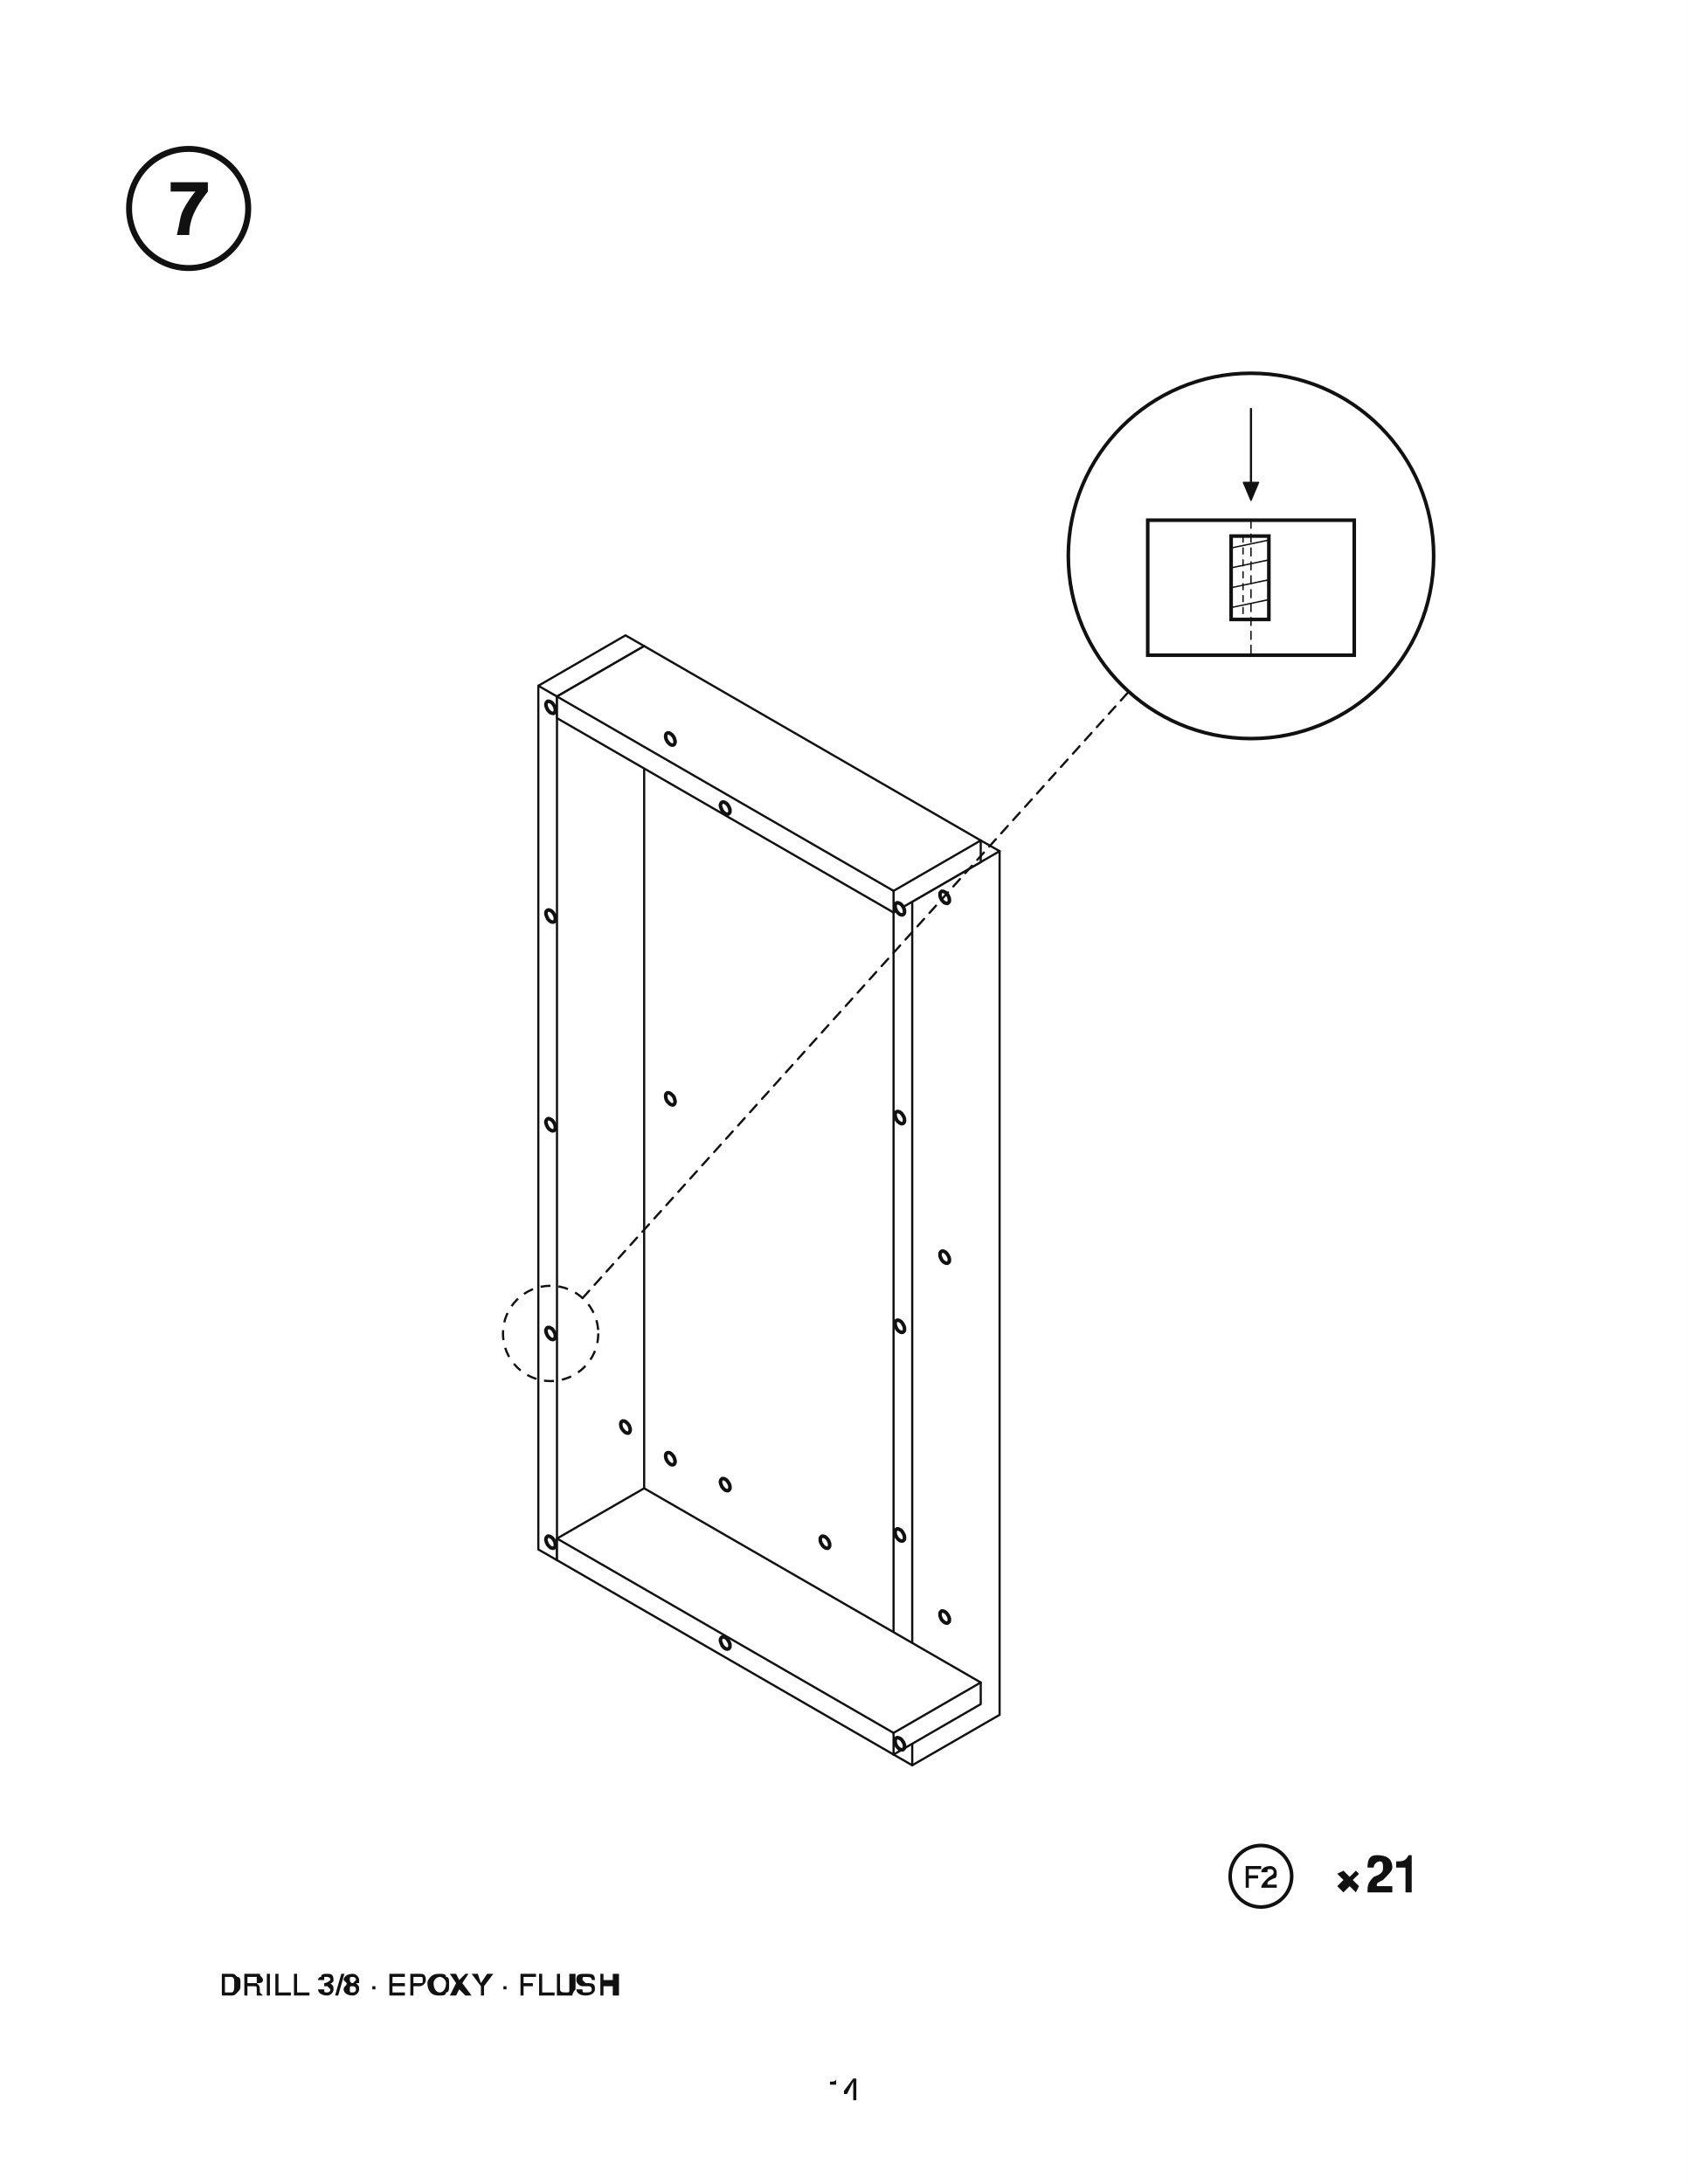
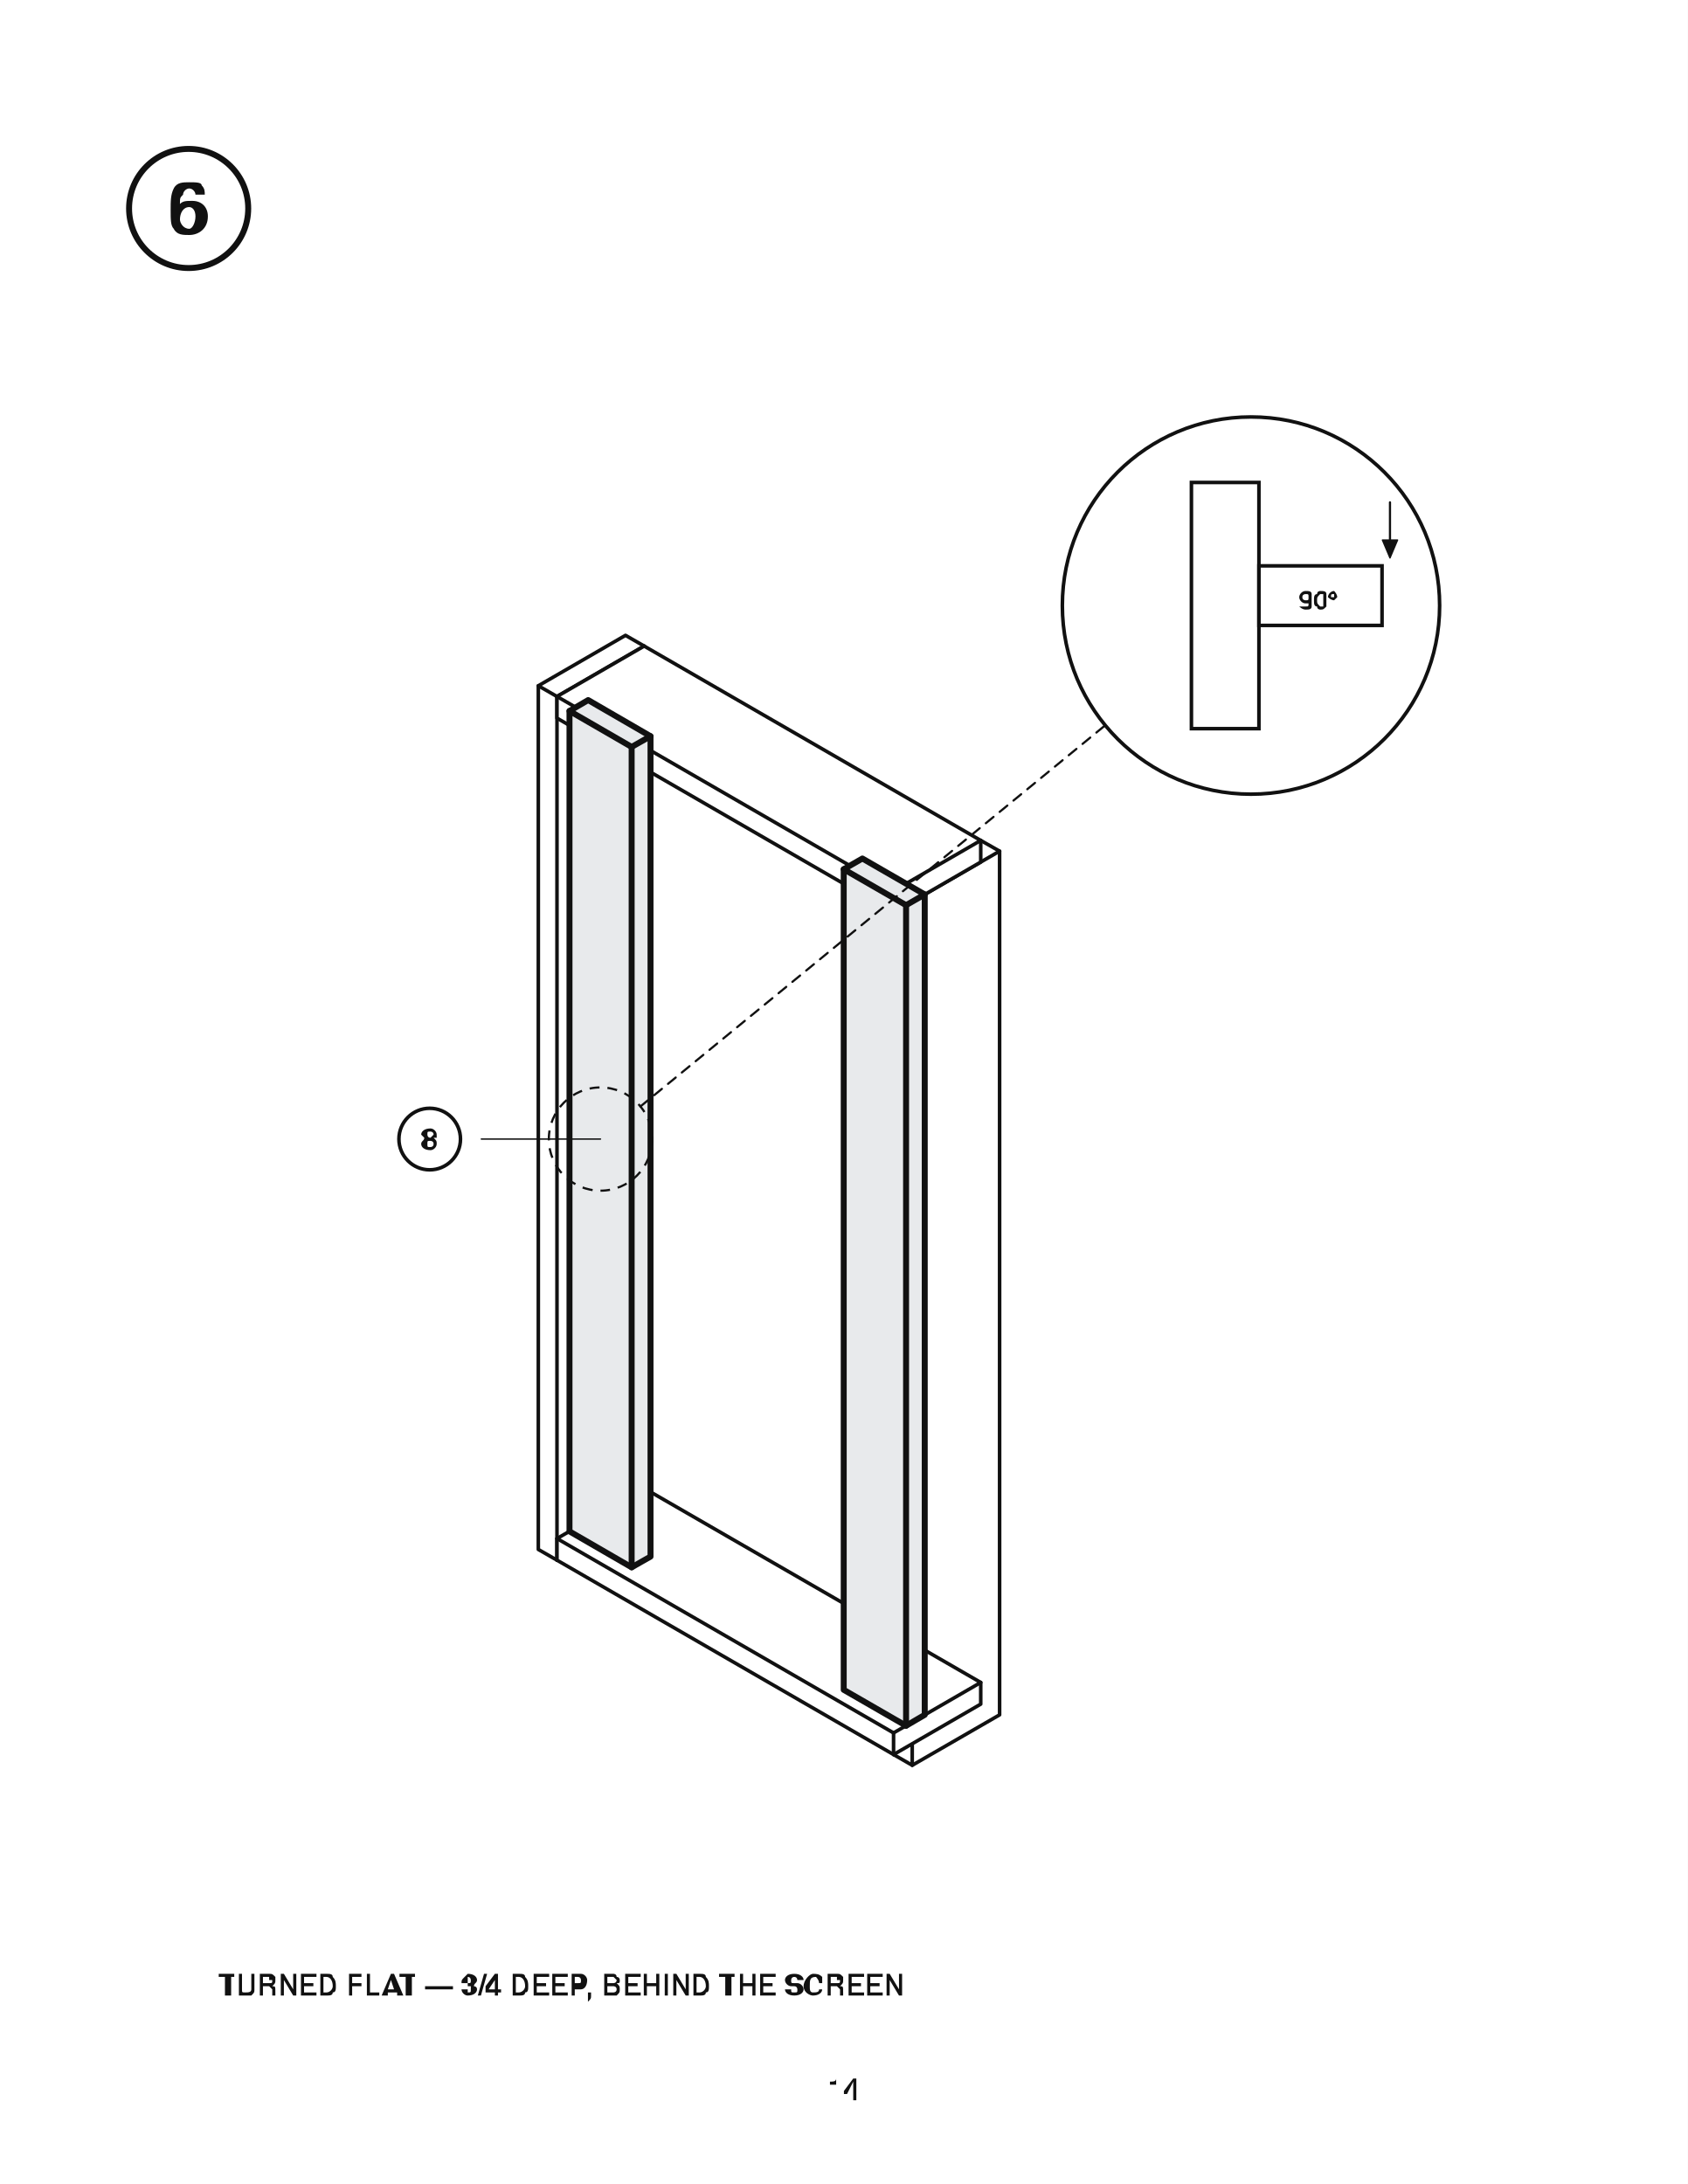
<svg xmlns="http://www.w3.org/2000/svg" width="8.5in" height="11.0in" viewBox="0 0 8.5 11.0">
  <rect width="8.5" height="11.0" fill="#FFFFFF" />
  <circle cx="0.95" cy="1.05" r="0.3" fill="#FFFFFF" stroke="#111111" stroke-width="0.03" />
-   <text x="0.95" y="1.185" font-family="Helvetica,Arial,sans-serif" font-size="0.38" font-weight="bold" text-anchor="middle" fill="#111111">7</text>
-   <path d="M 2.711 3.454 L 3.15 3.2 L 3.244 3.254 L 3.244 7.604 L 2.805 7.858 L 2.711 7.804 Z" fill="#FFFFFF" stroke="#111111" stroke-width="0.011" stroke-linejoin="round" stroke-linecap="round" />
-   <line x1="2.805" y1="3.508" x2="2.711" y2="3.454" stroke="#111111" stroke-width="0.011" stroke-linecap="round" />
-   <line x1="2.805" y1="3.508" x2="2.805" y2="7.858" stroke="#111111" stroke-width="0.011" stroke-linecap="round" />
-   <line x1="2.805" y1="3.508" x2="3.244" y2="3.254" stroke="#111111" stroke-width="0.011" stroke-linecap="round" />
-   <path d="M 4.5 4.487 L 4.939 4.233 L 5.034 4.287 L 5.034 8.637 L 4.594 8.891 L 4.5 8.837 Z" fill="#FFFFFF" stroke="#111111" stroke-width="0.011" stroke-linejoin="round" stroke-linecap="round" />
-   <line x1="4.594" y1="4.541" x2="4.5" y2="4.487" stroke="#111111" stroke-width="0.011" stroke-linecap="round" />
-   <line x1="4.594" y1="4.541" x2="4.594" y2="8.891" stroke="#111111" stroke-width="0.011" stroke-linecap="round" />
-   <line x1="4.594" y1="4.541" x2="5.034" y2="4.287" stroke="#111111" stroke-width="0.011" stroke-linecap="round" />
-   <path d="M 2.805 3.508 L 3.244 3.254 L 4.939 4.233 L 4.939 4.342 L 4.5 4.596 L 2.805 3.617 Z" fill="#FFFFFF" stroke="#111111" stroke-width="0.011" stroke-linejoin="round" stroke-linecap="round" />
-   <line x1="4.5" y1="4.487" x2="2.805" y2="3.508" stroke="#111111" stroke-width="0.011" stroke-linecap="round" />
-   <line x1="4.5" y1="4.487" x2="4.5" y2="4.596" stroke="#111111" stroke-width="0.011" stroke-linecap="round" />
-   <line x1="4.5" y1="4.487" x2="4.939" y2="4.233" stroke="#111111" stroke-width="0.011" stroke-linecap="round" />
-   <path d="M 2.805 7.749 L 3.244 7.496 L 4.939 8.474 L 4.939 8.583 L 4.5 8.837 L 2.805 7.858 Z" fill="#FFFFFF" stroke="#111111" stroke-width="0.011" stroke-linejoin="round" stroke-linecap="round" />
-   <line x1="4.5" y1="8.728" x2="2.805" y2="7.749" stroke="#111111" stroke-width="0.011" stroke-linecap="round" />
-   <line x1="4.5" y1="8.728" x2="4.5" y2="8.837" stroke="#111111" stroke-width="0.011" stroke-linecap="round" />
-   <line x1="4.5" y1="8.728" x2="4.939" y2="8.474" stroke="#111111" stroke-width="0.011" stroke-linecap="round" />
-   <path d="M 2.797 3.576 L 2.796 3.57 L 2.795 3.563 L 2.792 3.556 L 2.788 3.55 L 2.784 3.544 L 2.779 3.539 L 2.773 3.535 L 2.768 3.533 L 2.763 3.532 L 2.758 3.532 L 2.755 3.535 L 2.752 3.538 L 2.75 3.543 L 2.749 3.549 L 2.75 3.555 L 2.752 3.562 L 2.755 3.569 L 2.758 3.575 L 2.763 3.581 L 2.768 3.586 L 2.773 3.59 L 2.779 3.592 L 2.784 3.593 L 2.788 3.593 L 2.792 3.59 L 2.795 3.587 L 2.796 3.582 Z" fill="#FFFFFF" stroke="#111111" stroke-width="0.018" stroke-linejoin="round" stroke-linecap="round" />
-   <path d="M 2.797 4.628 L 2.796 4.621 L 2.795 4.614 L 2.792 4.607 L 2.788 4.601 L 2.784 4.595 L 2.779 4.59 L 2.773 4.586 L 2.768 4.584 L 2.763 4.583 L 2.758 4.584 L 2.755 4.586 L 2.752 4.589 L 2.75 4.594 L 2.749 4.6 L 2.75 4.606 L 2.752 4.613 L 2.755 4.62 L 2.758 4.627 L 2.763 4.633 L 2.768 4.638 L 2.773 4.641 L 2.779 4.644 L 2.784 4.644 L 2.788 4.644 L 2.792 4.642 L 2.795 4.638 L 2.796 4.633 Z" fill="#FFFFFF" stroke="#111111" stroke-width="0.018" stroke-linejoin="round" stroke-linecap="round" />
-   <path d="M 2.797 5.679 L 2.796 5.672 L 2.795 5.665 L 2.792 5.659 L 2.788 5.652 L 2.784 5.646 L 2.779 5.641 L 2.773 5.638 L 2.768 5.635 L 2.763 5.634 L 2.758 5.635 L 2.755 5.637 L 2.752 5.641 L 2.75 5.645 L 2.749 5.651 L 2.75 5.658 L 2.752 5.665 L 2.755 5.671 L 2.758 5.678 L 2.763 5.684 L 2.768 5.689 L 2.773 5.692 L 2.779 5.695 L 2.784 5.696 L 2.788 5.695 L 2.792 5.693 L 2.795 5.689 L 2.796 5.685 Z" fill="#FFFFFF" stroke="#111111" stroke-width="0.018" stroke-linejoin="round" stroke-linecap="round" />
-   <path d="M 2.797 6.73 L 2.796 6.723 L 2.795 6.717 L 2.792 6.71 L 2.788 6.703 L 2.784 6.697 L 2.779 6.692 L 2.773 6.689 L 2.768 6.686 L 2.763 6.686 L 2.758 6.686 L 2.755 6.688 L 2.752 6.692 L 2.75 6.697 L 2.749 6.702 L 2.75 6.709 L 2.752 6.716 L 2.755 6.723 L 2.758 6.729 L 2.763 6.735 L 2.768 6.74 L 2.773 6.744 L 2.779 6.746 L 2.784 6.747 L 2.788 6.746 L 2.792 6.744 L 2.795 6.741 L 2.796 6.736 Z" fill="#FFFFFF" stroke="#111111" stroke-width="0.018" stroke-linejoin="round" stroke-linecap="round" />
-   <path d="M 2.797 7.781 L 2.796 7.775 L 2.795 7.768 L 2.792 7.761 L 2.788 7.755 L 2.784 7.749 L 2.779 7.744 L 2.773 7.74 L 2.768 7.738 L 2.763 7.737 L 2.758 7.737 L 2.755 7.74 L 2.752 7.743 L 2.75 7.748 L 2.749 7.754 L 2.75 7.76 L 2.752 7.767 L 2.755 7.774 L 2.758 7.78 L 2.763 7.786 L 2.768 7.791 L 2.773 7.795 L 2.779 7.797 L 2.784 7.798 L 2.788 7.798 L 2.792 7.795 L 2.795 7.792 L 2.796 7.787 Z" fill="#FFFFFF" stroke="#111111" stroke-width="0.018" stroke-linejoin="round" stroke-linecap="round" />
-   <path d="M 4.555 4.591 L 4.555 4.585 L 4.553 4.578 L 4.55 4.571 L 4.546 4.564 L 4.542 4.559 L 4.537 4.554 L 4.531 4.55 L 4.526 4.548 L 4.521 4.547 L 4.516 4.547 L 4.513 4.55 L 4.51 4.553 L 4.508 4.558 L 4.508 4.564 L 4.508 4.57 L 4.51 4.577 L 4.513 4.584 L 4.516 4.59 L 4.521 4.596 L 4.526 4.601 L 4.531 4.605 L 4.537 4.607 L 4.542 4.608 L 4.546 4.608 L 4.55 4.605 L 4.553 4.602 L 4.555 4.597 Z" fill="#FFFFFF" stroke="#111111" stroke-width="0.018" stroke-linejoin="round" stroke-linecap="round" />
-   <path d="M 4.555 5.643 L 4.555 5.636 L 4.553 5.629 L 4.55 5.622 L 4.546 5.616 L 4.542 5.61 L 4.537 5.605 L 4.531 5.601 L 4.526 5.599 L 4.521 5.598 L 4.516 5.599 L 4.513 5.601 L 4.51 5.604 L 4.508 5.609 L 4.508 5.615 L 4.508 5.622 L 4.51 5.628 L 4.513 5.635 L 4.516 5.642 L 4.521 5.648 L 4.526 5.652 L 4.531 5.656 L 4.537 5.659 L 4.542 5.66 L 4.546 5.659 L 4.55 5.657 L 4.553 5.653 L 4.555 5.648 Z" fill="#FFFFFF" stroke="#111111" stroke-width="0.018" stroke-linejoin="round" stroke-linecap="round" />
-   <path d="M 4.555 6.694 L 4.555 6.687 L 4.553 6.681 L 4.55 6.674 L 4.546 6.667 L 4.542 6.661 L 4.537 6.656 L 4.531 6.652 L 4.526 6.65 L 4.521 6.649 L 4.516 6.65 L 4.513 6.652 L 4.51 6.656 L 4.508 6.66 L 4.508 6.666 L 4.508 6.673 L 4.51 6.679 L 4.513 6.686 L 4.516 6.693 L 4.521 6.699 L 4.526 6.704 L 4.531 6.707 L 4.537 6.71 L 4.542 6.711 L 4.546 6.71 L 4.55 6.708 L 4.553 6.704 L 4.555 6.7 Z" fill="#FFFFFF" stroke="#111111" stroke-width="0.018" stroke-linejoin="round" stroke-linecap="round" />
-   <path d="M 4.555 7.745 L 4.555 7.739 L 4.553 7.732 L 4.55 7.725 L 4.546 7.718 L 4.542 7.712 L 4.537 7.707 L 4.531 7.704 L 4.526 7.701 L 4.521 7.7 L 4.516 7.701 L 4.513 7.703 L 4.51 7.707 L 4.508 7.712 L 4.508 7.718 L 4.508 7.724 L 4.51 7.731 L 4.513 7.738 L 4.516 7.744 L 4.521 7.75 L 4.526 7.755 L 4.531 7.759 L 4.537 7.761 L 4.542 7.762 L 4.546 7.761 L 4.55 7.759 L 4.553 7.756 L 4.555 7.751 Z" fill="#FFFFFF" stroke="#111111" stroke-width="0.018" stroke-linejoin="round" stroke-linecap="round" />
-   <path d="M 4.555 8.796 L 4.555 8.79 L 4.553 8.783 L 4.55 8.776 L 4.546 8.77 L 4.542 8.764 L 4.537 8.759 L 4.531 8.755 L 4.526 8.753 L 4.521 8.752 L 4.516 8.752 L 4.513 8.755 L 4.51 8.758 L 4.508 8.763 L 4.508 8.769 L 4.508 8.775 L 4.51 8.782 L 4.513 8.789 L 4.516 8.796 L 4.521 8.801 L 4.526 8.806 L 4.531 8.81 L 4.537 8.812 L 4.542 8.813 L 4.546 8.813 L 4.55 8.81 L 4.553 8.807 L 4.555 8.802 Z" fill="#FFFFFF" stroke="#111111" stroke-width="0.018" stroke-linejoin="round" stroke-linecap="round" />
-   <path d="M 3.676 4.084 L 3.676 4.077 L 3.674 4.071 L 3.671 4.064 L 3.667 4.057 L 3.663 4.051 L 3.658 4.046 L 3.652 4.043 L 3.647 4.04 L 3.642 4.039 L 3.637 4.04 L 3.634 4.042 L 3.631 4.046 L 3.629 4.05 L 3.628 4.056 L 3.629 4.063 L 3.631 4.069 L 3.634 4.076 L 3.637 4.083 L 3.642 4.089 L 3.647 4.094 L 3.652 4.098 L 3.658 4.1 L 3.663 4.101 L 3.667 4.1 L 3.671 4.098 L 3.674 4.094 L 3.676 4.09 Z" fill="#FFFFFF" stroke="#111111" stroke-width="0.018" stroke-linejoin="round" stroke-linecap="round" />
-   <path d="M 3.676 8.289 L 3.676 8.282 L 3.674 8.275 L 3.671 8.269 L 3.667 8.262 L 3.663 8.256 L 3.658 8.251 L 3.652 8.247 L 3.647 8.245 L 3.642 8.244 L 3.637 8.245 L 3.634 8.247 L 3.631 8.251 L 3.629 8.255 L 3.628 8.261 L 3.629 8.268 L 3.631 8.274 L 3.634 8.281 L 3.637 8.288 L 3.642 8.294 L 3.647 8.299 L 3.652 8.303 L 3.658 8.305 L 3.663 8.306 L 3.667 8.305 L 3.671 8.303 L 3.674 8.299 L 3.676 8.295 Z" fill="#FFFFFF" stroke="#111111" stroke-width="0.018" stroke-linejoin="round" stroke-linecap="round" />
-   <path d="M 3.174 7.201 L 3.173 7.195 L 3.171 7.188 L 3.169 7.181 L 3.165 7.175 L 3.16 7.169 L 3.155 7.164 L 3.15 7.16 L 3.145 7.158 L 3.14 7.157 L 3.135 7.157 L 3.131 7.16 L 3.128 7.163 L 3.127 7.168 L 3.126 7.174 L 3.127 7.18 L 3.128 7.187 L 3.131 7.194 L 3.135 7.2 L 3.14 7.206 L 3.145 7.211 L 3.15 7.215 L 3.155 7.217 L 3.16 7.218 L 3.165 7.218 L 3.169 7.215 L 3.171 7.212 L 3.173 7.207 Z" fill="#FFFFFF" stroke="#111111" stroke-width="0.018" stroke-linejoin="round" stroke-linecap="round" />
-   <path d="M 3.676 7.491 L 3.676 7.485 L 3.674 7.478 L 3.671 7.471 L 3.667 7.465 L 3.663 7.459 L 3.658 7.454 L 3.652 7.45 L 3.647 7.448 L 3.642 7.447 L 3.637 7.447 L 3.634 7.45 L 3.631 7.453 L 3.629 7.458 L 3.628 7.464 L 3.629 7.47 L 3.631 7.477 L 3.634 7.484 L 3.637 7.49 L 3.642 7.496 L 3.647 7.501 L 3.652 7.505 L 3.658 7.507 L 3.663 7.508 L 3.667 7.508 L 3.671 7.505 L 3.674 7.502 L 3.676 7.497 Z" fill="#FFFFFF" stroke="#111111" stroke-width="0.018" stroke-linejoin="round" stroke-linecap="round" />
-   <path d="M 4.178 7.781 L 4.178 7.775 L 4.176 7.768 L 4.173 7.761 L 4.17 7.755 L 4.165 7.749 L 4.16 7.744 L 4.155 7.74 L 4.149 7.738 L 4.144 7.737 L 4.14 7.737 L 4.136 7.74 L 4.133 7.743 L 4.131 7.748 L 4.131 7.754 L 4.131 7.76 L 4.133 7.767 L 4.136 7.774 L 4.14 7.78 L 4.144 7.786 L 4.149 7.791 L 4.155 7.795 L 4.16 7.797 L 4.165 7.798 L 4.17 7.798 L 4.173 7.795 L 4.176 7.792 L 4.178 7.787 Z" fill="#FFFFFF" stroke="#111111" stroke-width="0.018" stroke-linejoin="round" stroke-linecap="round" />
-   <path d="M 3.4 7.361 L 3.399 7.354 L 3.397 7.348 L 3.395 7.341 L 3.391 7.334 L 3.386 7.328 L 3.381 7.323 L 3.376 7.319 L 3.371 7.317 L 3.366 7.316 L 3.361 7.317 L 3.357 7.319 L 3.354 7.323 L 3.353 7.327 L 3.352 7.333 L 3.353 7.34 L 3.354 7.346 L 3.357 7.353 L 3.361 7.36 L 3.366 7.366 L 3.371 7.371 L 3.376 7.375 L 3.381 7.377 L 3.386 7.378 L 3.391 7.377 L 3.395 7.375 L 3.397 7.371 L 3.399 7.367 Z" fill="#FFFFFF" stroke="#111111" stroke-width="0.018" stroke-linejoin="round" stroke-linecap="round" />
-   <path d="M 3.4 5.548 L 3.399 5.542 L 3.397 5.535 L 3.395 5.528 L 3.391 5.521 L 3.386 5.516 L 3.381 5.511 L 3.376 5.507 L 3.371 5.505 L 3.366 5.504 L 3.361 5.504 L 3.357 5.507 L 3.354 5.51 L 3.353 5.515 L 3.352 5.521 L 3.353 5.527 L 3.354 5.534 L 3.357 5.541 L 3.361 5.548 L 3.366 5.553 L 3.371 5.558 L 3.376 5.562 L 3.381 5.564 L 3.386 5.565 L 3.391 5.565 L 3.395 5.562 L 3.397 5.559 L 3.399 5.554 Z" fill="#FFFFFF" stroke="#111111" stroke-width="0.018" stroke-linejoin="round" stroke-linecap="round" />
-   <path d="M 3.4 3.736 L 3.399 3.729 L 3.397 3.723 L 3.395 3.716 L 3.391 3.709 L 3.386 3.703 L 3.381 3.698 L 3.376 3.695 L 3.371 3.692 L 3.366 3.691 L 3.361 3.692 L 3.357 3.694 L 3.354 3.698 L 3.353 3.702 L 3.352 3.708 L 3.353 3.715 L 3.354 3.721 L 3.357 3.728 L 3.361 3.735 L 3.366 3.741 L 3.371 3.746 L 3.376 3.75 L 3.381 3.752 L 3.386 3.753 L 3.391 3.752 L 3.395 3.75 L 3.397 3.746 L 3.399 3.742 Z" fill="#FFFFFF" stroke="#111111" stroke-width="0.018" stroke-linejoin="round" stroke-linecap="round" />
-   <path d="M 4.781 8.158 L 4.781 8.152 L 4.779 8.145 L 4.776 8.138 L 4.772 8.132 L 4.768 8.126 L 4.763 8.121 L 4.757 8.117 L 4.752 8.115 L 4.747 8.114 L 4.742 8.114 L 4.739 8.117 L 4.736 8.12 L 4.734 8.125 L 4.734 8.131 L 4.734 8.137 L 4.736 8.144 L 4.739 8.151 L 4.742 8.158 L 4.747 8.163 L 4.752 8.168 L 4.757 8.172 L 4.763 8.174 L 4.768 8.175 L 4.772 8.175 L 4.776 8.172 L 4.779 8.169 L 4.781 8.164 Z" fill="#FFFFFF" stroke="#111111" stroke-width="0.018" stroke-linejoin="round" stroke-linecap="round" />
-   <path d="M 4.781 6.346 L 4.781 6.339 L 4.779 6.332 L 4.776 6.326 L 4.772 6.319 L 4.768 6.313 L 4.763 6.308 L 4.757 6.304 L 4.752 6.302 L 4.747 6.301 L 4.742 6.302 L 4.739 6.304 L 4.736 6.308 L 4.734 6.312 L 4.734 6.318 L 4.734 6.325 L 4.736 6.332 L 4.739 6.338 L 4.742 6.345 L 4.747 6.351 L 4.752 6.356 L 4.757 6.359 L 4.763 6.362 L 4.768 6.363 L 4.772 6.362 L 4.776 6.36 L 4.779 6.356 L 4.781 6.352 Z" fill="#FFFFFF" stroke="#111111" stroke-width="0.018" stroke-linejoin="round" stroke-linecap="round" />
-   <path d="M 4.781 4.533 L 4.781 4.527 L 4.779 4.52 L 4.776 4.513 L 4.772 4.506 L 4.768 4.501 L 4.763 4.496 L 4.757 4.492 L 4.752 4.49 L 4.747 4.489 L 4.742 4.489 L 4.739 4.492 L 4.736 4.495 L 4.734 4.5 L 4.734 4.506 L 4.734 4.512 L 4.736 4.519 L 4.739 4.526 L 4.742 4.532 L 4.747 4.538 L 4.752 4.543 L 4.757 4.547 L 4.763 4.549 L 4.768 4.55 L 4.772 4.55 L 4.776 4.547 L 4.779 4.544 L 4.781 4.539 Z" fill="#FFFFFF" stroke="#111111" stroke-width="0.018" stroke-linejoin="round" stroke-linecap="round" />
-   <circle cx="6.35" cy="9.45" r="0.155" fill="#FFFFFF" stroke="#111111" stroke-width="0.018" />
-   <text x="6.35" y="9.506" font-family="Helvetica,Arial,sans-serif" font-size="0.155" font-weight="bold" text-anchor="middle" fill="#111111">F2</text>
-   <text x="6.72" y="9.53" font-family="Helvetica,Arial,sans-serif" font-size="0.26" font-weight="bold" text-anchor="start" fill="#111111">×21</text>
-   <circle cx="2.773" cy="6.716" r="0.24" fill="none" stroke="#111111" stroke-width="0.011" stroke-dasharray="0.05 0.04" />
-   <line x1="2.934" y1="6.538" x2="5.684" y2="3.484" stroke="#111111" stroke-width="0.011" stroke-linecap="round" stroke-dasharray="0.05 0.04" />
-   <circle cx="6.3" cy="2.8" r="0.92" fill="#FFFFFF" stroke="#111111" stroke-width="0.018" />
-   <rect x="5.78" y="2.62" width="1.04" height="0.68" rx="0" fill="none" stroke="#111111" stroke-width="0.018" />
-   <line x1="6.3" y1="2.62" x2="6.3" y2="3.3" stroke="#111111" stroke-width="0.007" stroke-linecap="round" stroke-dasharray="0.04 0.03" />
-   <rect x="6.2" y="2.7" width="0.19" height="0.42" rx="0" fill="none" stroke="#111111" stroke-width="0.018" />
-   <line x1="6.2" y1="2.76" x2="6.39" y2="2.72" stroke="#111111" stroke-width="0.007" stroke-linecap="round" />
-   <line x1="6.2" y1="2.86" x2="6.39" y2="2.82" stroke="#111111" stroke-width="0.007" stroke-linecap="round" />
-   <line x1="6.2" y1="2.96" x2="6.39" y2="2.92" stroke="#111111" stroke-width="0.007" stroke-linecap="round" />
-   <line x1="6.2" y1="3.06" x2="6.39" y2="3.02" stroke="#111111" stroke-width="0.007" stroke-linecap="round" />
-   <line x1="6.26" y1="2.7" x2="6.26" y2="3.12" stroke="#111111" stroke-width="0.007" stroke-linecap="round" stroke-dasharray="0.03 0.03" />
-   <line x1="6.3" y1="2.06" x2="6.3" y2="2.43" stroke="#111111" stroke-width="0.011" stroke-linecap="round" />
-   <path d="M 6.3 2.52 L 6.262 2.43 L 6.338 2.43 Z" fill="#111111" stroke="#111111" stroke-width="0.007" stroke-linejoin="round" stroke-linecap="round" />
-   <text x="1.1" y="10.05" font-family="Helvetica,Arial,sans-serif" font-size="0.155" font-weight="bold" text-anchor="start" fill="#111111">DRILL 3/8  ·  EPOXY  ·  FLUSH</text>
+   <text x="0.95" y="1.185" font-family="Helvetica,Arial,sans-serif" font-size="0.38" font-weight="bold" text-anchor="middle" fill="#111111">6</text>
+   <path d="M 2.711 3.454 L 3.15 3.2 L 3.244 3.254 L 3.244 7.604 L 2.805 7.858 L 2.711 7.804 Z" fill="#FFFFFF" stroke="#111111" stroke-width="0.018" stroke-linejoin="round" stroke-linecap="round" />
+   <line x1="2.805" y1="3.508" x2="2.711" y2="3.454" stroke="#111111" stroke-width="0.018" stroke-linecap="round" />
+   <line x1="2.805" y1="3.508" x2="2.805" y2="7.858" stroke="#111111" stroke-width="0.018" stroke-linecap="round" />
+   <line x1="2.805" y1="3.508" x2="3.244" y2="3.254" stroke="#111111" stroke-width="0.018" stroke-linecap="round" />
+   <path d="M 4.5 4.487 L 4.939 4.233 L 5.034 4.287 L 5.034 8.637 L 4.594 8.891 L 4.5 8.837 Z" fill="#FFFFFF" stroke="#111111" stroke-width="0.018" stroke-linejoin="round" stroke-linecap="round" />
+   <line x1="4.594" y1="4.541" x2="4.5" y2="4.487" stroke="#111111" stroke-width="0.018" stroke-linecap="round" />
+   <line x1="4.594" y1="4.541" x2="4.594" y2="8.891" stroke="#111111" stroke-width="0.018" stroke-linecap="round" />
+   <line x1="4.594" y1="4.541" x2="5.034" y2="4.287" stroke="#111111" stroke-width="0.018" stroke-linecap="round" />
+   <path d="M 2.805 3.508 L 3.244 3.254 L 4.939 4.233 L 4.939 4.342 L 4.5 4.596 L 2.805 3.617 Z" fill="#FFFFFF" stroke="#111111" stroke-width="0.018" stroke-linejoin="round" stroke-linecap="round" />
+   <line x1="4.5" y1="4.487" x2="2.805" y2="3.508" stroke="#111111" stroke-width="0.018" stroke-linecap="round" />
+   <line x1="4.5" y1="4.487" x2="4.5" y2="4.596" stroke="#111111" stroke-width="0.018" stroke-linecap="round" />
+   <line x1="4.5" y1="4.487" x2="4.939" y2="4.233" stroke="#111111" stroke-width="0.018" stroke-linecap="round" />
+   <path d="M 2.805 7.749 L 3.244 7.496 L 4.939 8.474 L 4.939 8.583 L 4.5 8.837 L 2.805 7.858 Z" fill="#FFFFFF" stroke="#111111" stroke-width="0.018" stroke-linejoin="round" stroke-linecap="round" />
+   <line x1="4.5" y1="8.728" x2="2.805" y2="7.749" stroke="#111111" stroke-width="0.018" stroke-linecap="round" />
+   <line x1="4.5" y1="8.728" x2="4.5" y2="8.837" stroke="#111111" stroke-width="0.018" stroke-linecap="round" />
+   <line x1="4.5" y1="8.728" x2="4.939" y2="8.474" stroke="#111111" stroke-width="0.018" stroke-linecap="round" />
+   <path d="M 2.868 3.581 L 2.962 3.526 L 3.276 3.708 L 3.276 7.84 L 3.181 7.894 L 2.868 7.713 Z" fill="#E8EAEC" stroke="#111111" stroke-width="0.03" stroke-linejoin="round" stroke-linecap="round" />
+   <line x1="3.181" y1="3.762" x2="2.868" y2="3.581" stroke="#111111" stroke-width="0.03" stroke-linecap="round" />
+   <line x1="3.181" y1="3.762" x2="3.181" y2="7.894" stroke="#111111" stroke-width="0.03" stroke-linecap="round" />
+   <line x1="3.181" y1="3.762" x2="3.276" y2="3.708" stroke="#111111" stroke-width="0.03" stroke-linecap="round" />
+   <path d="M 4.249 4.378 L 4.343 4.324 L 4.657 4.505 L 4.657 8.637 L 4.563 8.692 L 4.249 8.511 Z" fill="#E8EAEC" stroke="#111111" stroke-width="0.03" stroke-linejoin="round" stroke-linecap="round" />
+   <line x1="4.563" y1="4.559" x2="4.249" y2="4.378" stroke="#111111" stroke-width="0.03" stroke-linecap="round" />
+   <line x1="4.563" y1="4.559" x2="4.563" y2="8.692" stroke="#111111" stroke-width="0.03" stroke-linecap="round" />
+   <line x1="4.563" y1="4.559" x2="4.657" y2="4.505" stroke="#111111" stroke-width="0.03" stroke-linecap="round" />
+   <circle cx="2.164" cy="5.737" r="0.155" fill="#FFFFFF" stroke="#111111" stroke-width="0.018" />
+   <text x="2.164" y="5.793" font-family="Helvetica,Arial,sans-serif" font-size="0.155" font-weight="bold" text-anchor="middle" fill="#111111">8</text>
+   <line x1="3.024" y1="5.737" x2="2.424" y2="5.737" stroke="#111111" stroke-width="0.007" stroke-linecap="round" />
+   <circle cx="3.024" cy="5.737" r="0.26" fill="none" stroke="#111111" stroke-width="0.011" stroke-dasharray="0.05 0.04" />
+   <line x1="3.225" y1="5.573" x2="5.566" y2="3.653" stroke="#111111" stroke-width="0.011" stroke-linecap="round" stroke-dasharray="0.05 0.04" />
+   <circle cx="6.3" cy="3.05" r="0.95" fill="#FFFFFF" stroke="#111111" stroke-width="0.018" />
+   <rect x="6" y="2.43" width="0.34" height="1.24" rx="0" fill="none" stroke="#111111" stroke-width="0.018" />
+   <rect x="6.34" y="2.85" width="0.62" height="0.3" rx="0" fill="none" stroke="#111111" stroke-width="0.018" />
+   <text x="6.64" y="3.07" font-family="Helvetica,Arial,sans-serif" font-size="0.13" font-weight="bold" text-anchor="middle" fill="#111111">90°</text>
+   <line x1="7" y1="2.53" x2="7" y2="2.72" stroke="#111111" stroke-width="0.011" stroke-linecap="round" />
+   <path d="M 7 2.81 L 6.962 2.72 L 7.038 2.72 Z" fill="#111111" stroke="#111111" stroke-width="0.007" stroke-linejoin="round" stroke-linecap="round" />
+   <text x="1.1" y="10.05" font-family="Helvetica,Arial,sans-serif" font-size="0.145" font-weight="bold" text-anchor="start" fill="#111111">TURNED FLAT — 3/4 DEEP, BEHIND THE SCREEN</text>
  <text x="4.25" y="10.58" font-family="Helvetica,Arial,sans-serif" font-size="0.15" font-weight="normal" text-anchor="middle" fill="#111111">14</text>
</svg>
